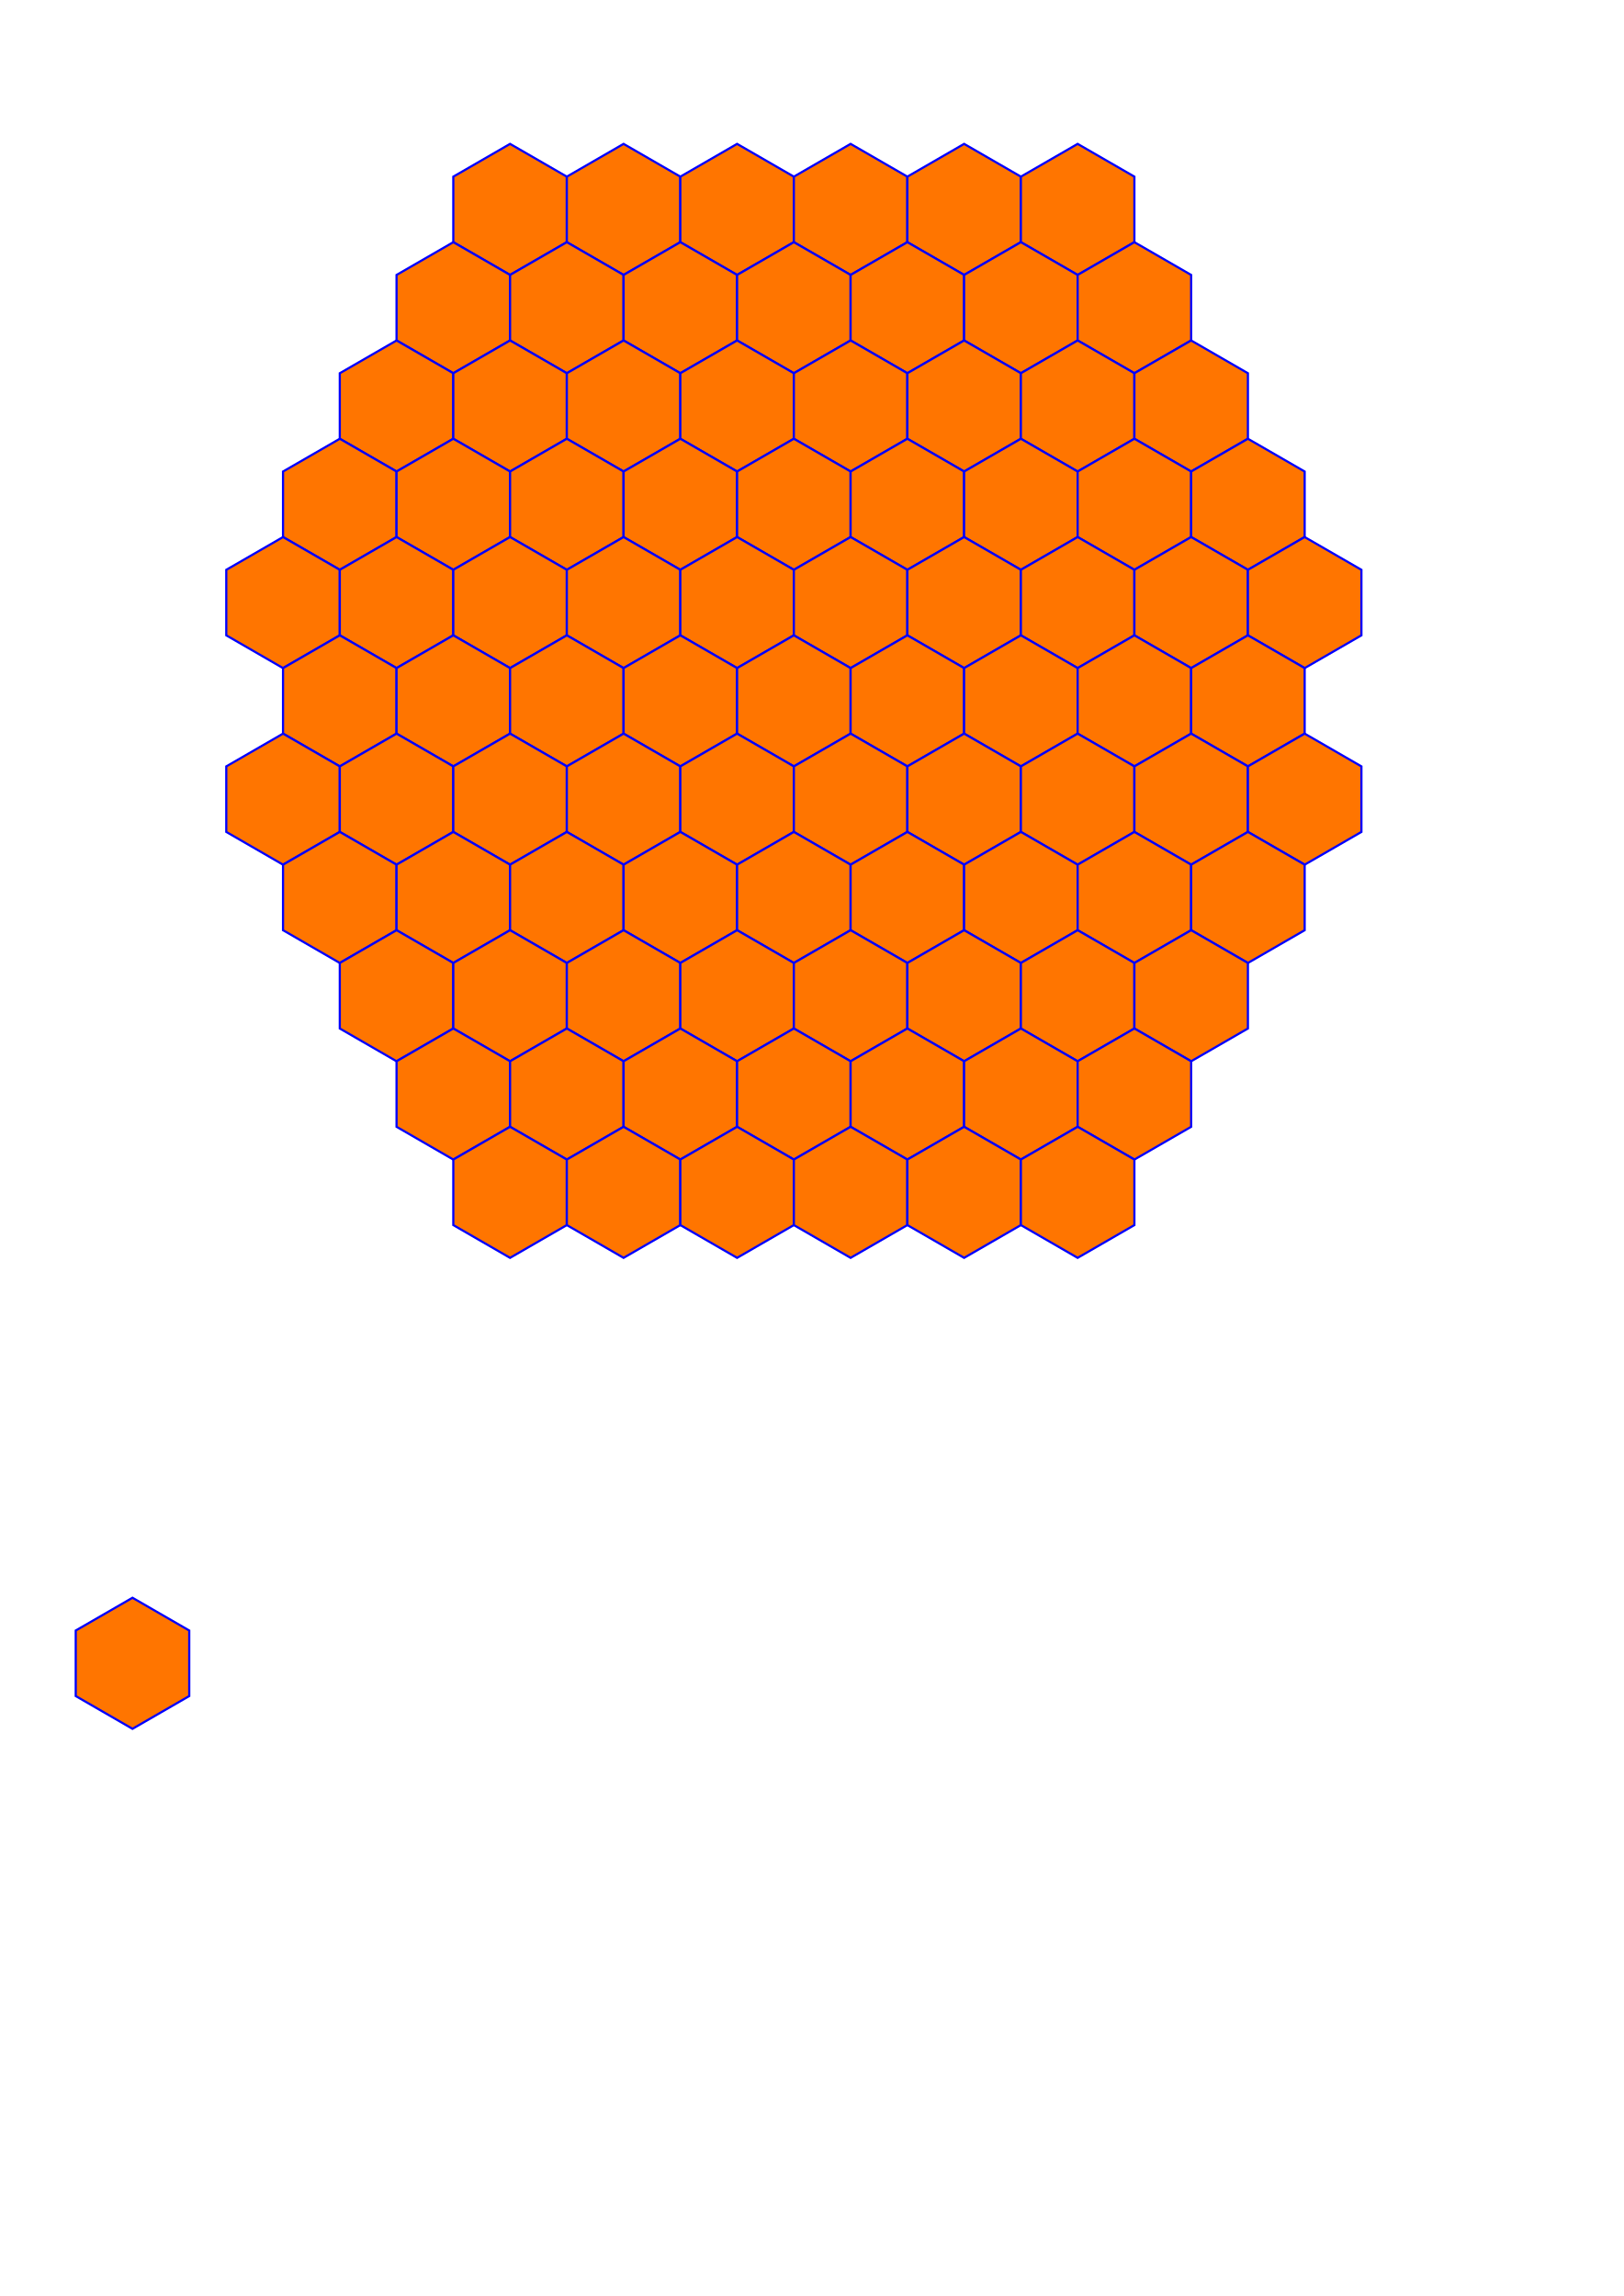
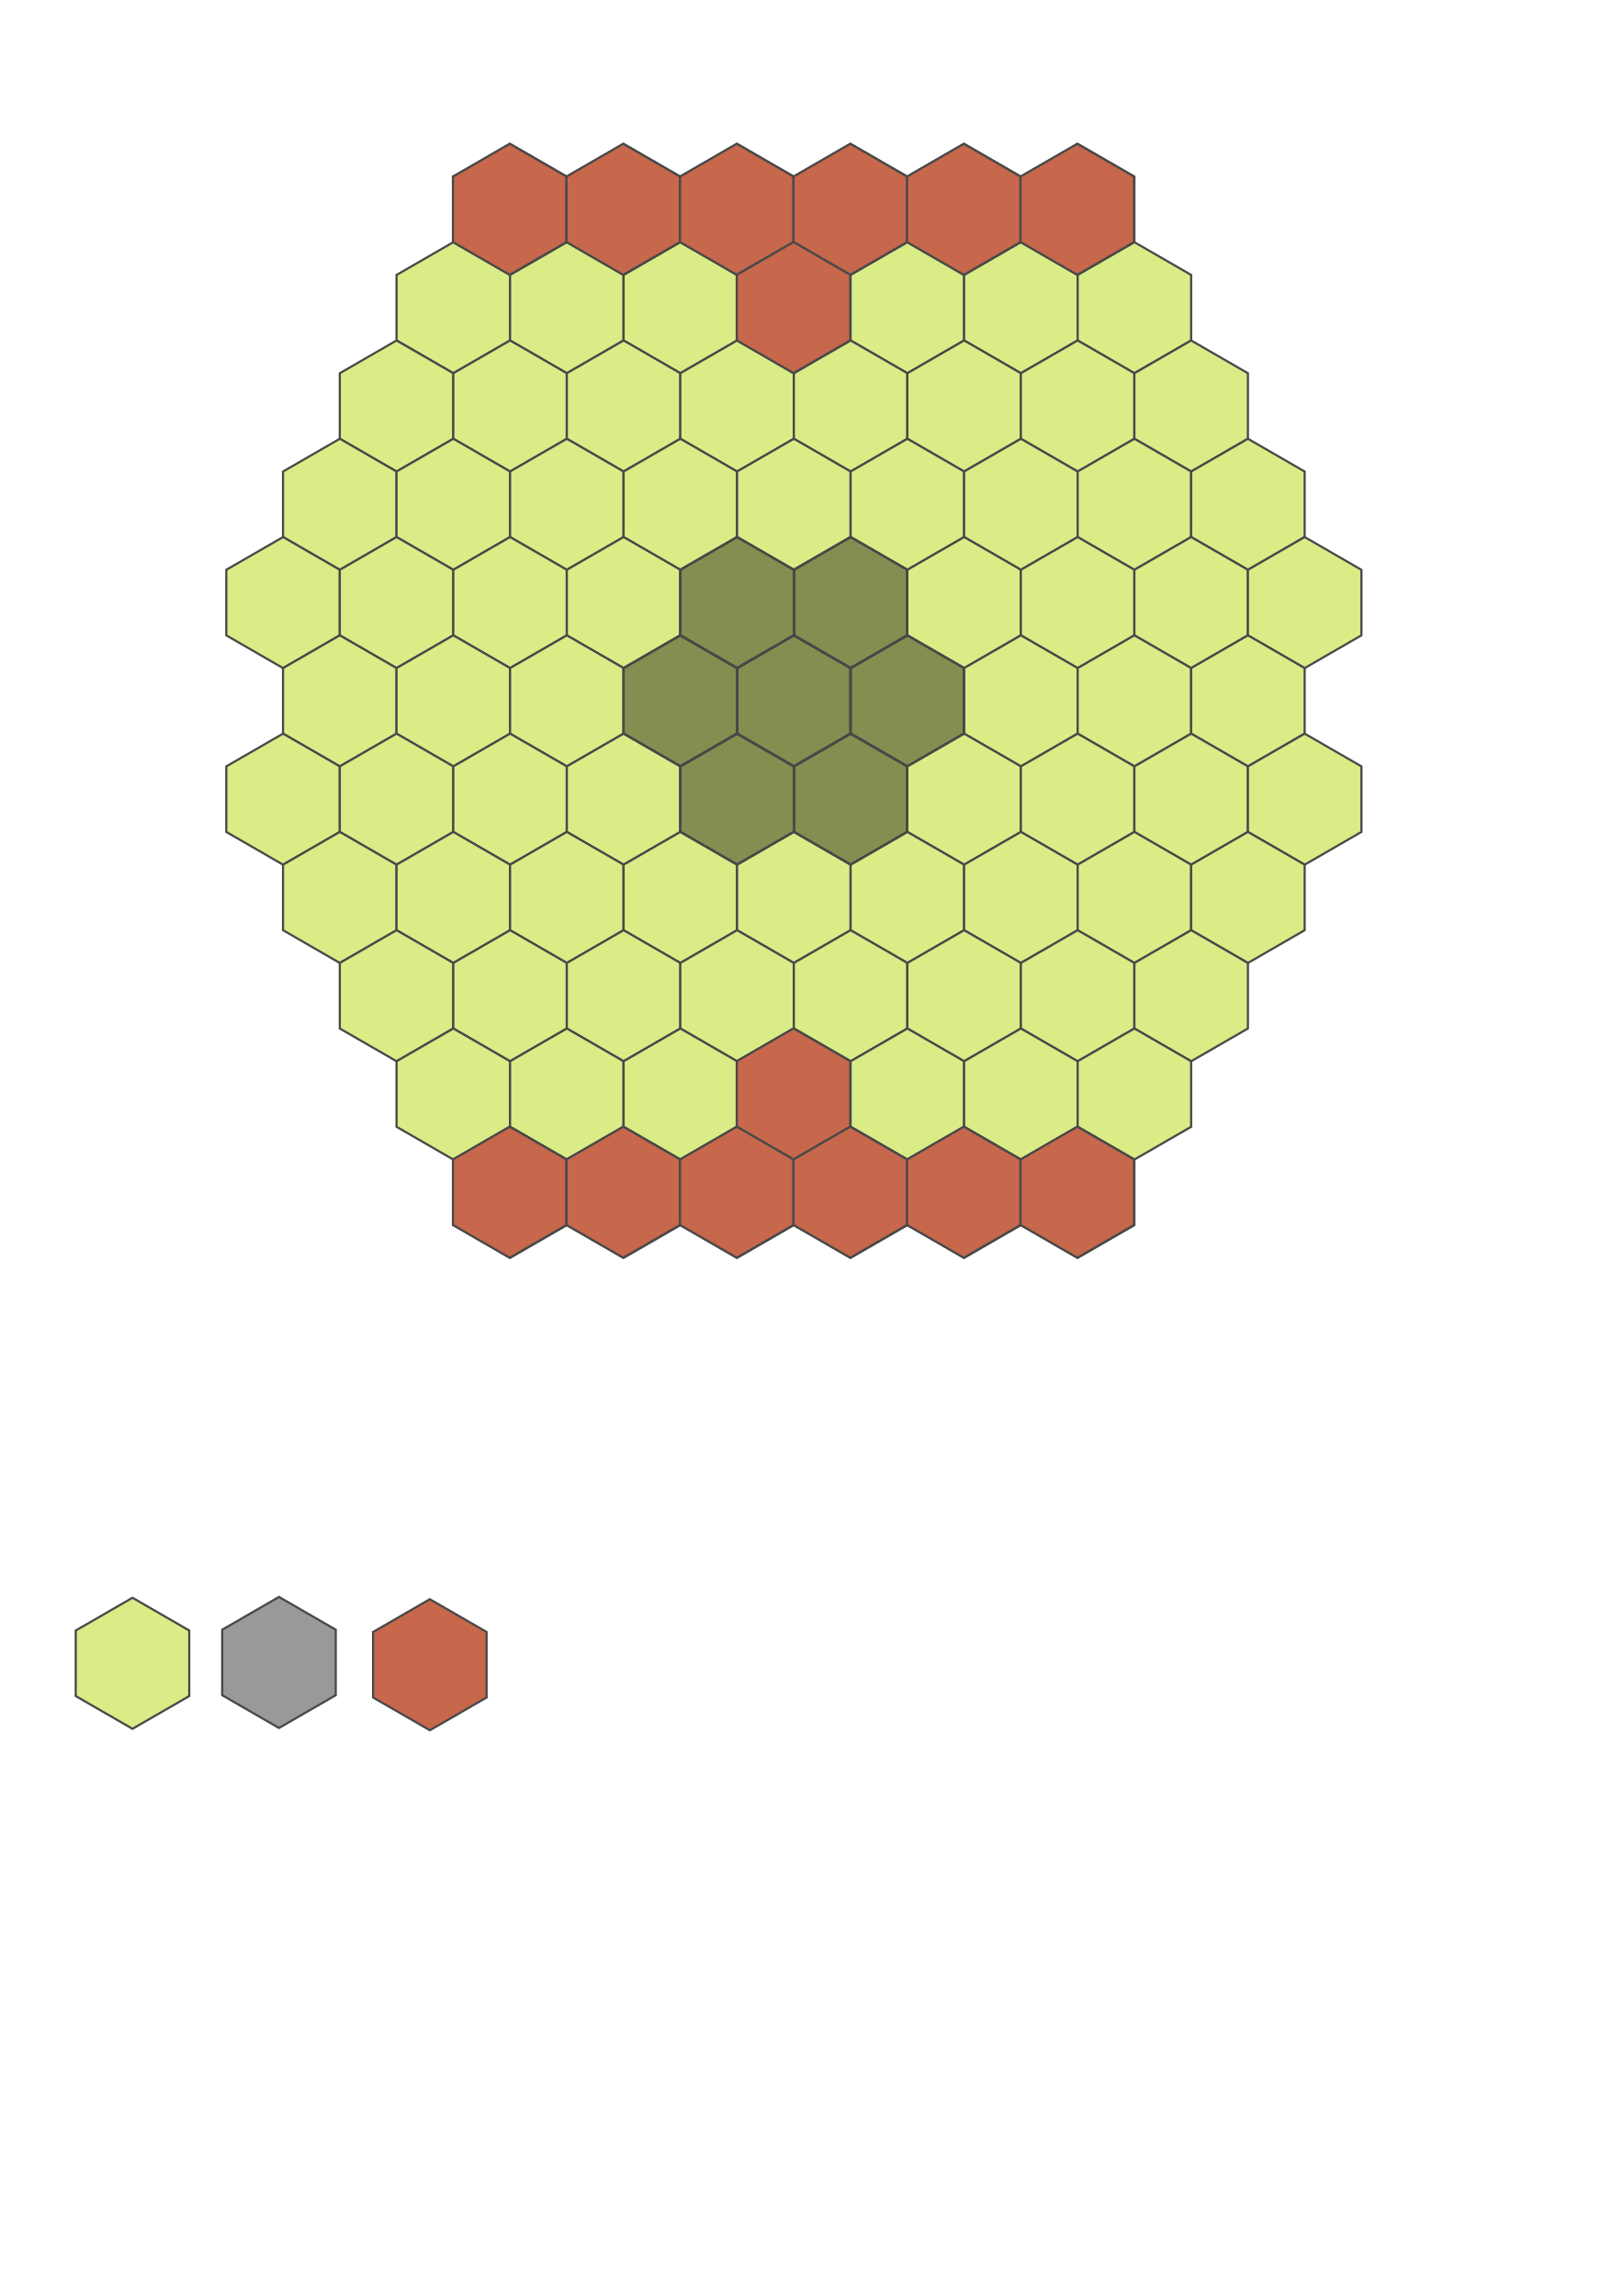
<svg xmlns="http://www.w3.org/2000/svg" xmlns:xlink="http://www.w3.org/1999/xlink" width="744.094" height="1052.362" id="svg2" version="1.1">
  <defs id="defs4" />
  <g id="layer1">
-     <path style="fill:#ff7500;fill-opacity:1;stroke:#0000ff;stroke-opacity:1" id="path3007" d="M 73.153,57.379 47.143,72.396 21.133,57.379 l 0,-30.034 26.01,-15.017 26.01,15.017 z" transform="translate(13.57143,720)" />
+     <path style="fill:#daec86;fill-opacity:1;stroke:#494949;stroke-opacity:1" id="path3007" d="M 73.153,57.379 47.143,72.396 21.133,57.379 l 0,-30.034 26.01,-15.017 26.01,15.017 z" transform="translate(13.57143,720)" />
    <use x="0" y="0" xlink:href="#path3007" transform="translate(173.0306,-666.3776)" id="use5275" width="744.094" height="1052.362" />
    <use x="0" y="0" xlink:href="#path3007" transform="translate(147.0204,-621.3266)" id="use5277" width="744.094" height="1052.362" />
    <use x="0" y="0" xlink:href="#path3007" transform="translate(121.0102,-576.2756)" id="use5279" width="744.094" height="1052.362" />
    <use x="0" y="0" xlink:href="#path3007" transform="translate(94.99999,-531.2246)" id="use5281" width="744.094" height="1052.362" />
    <use x="0" y="0" xlink:href="#path3007" transform="translate(68.9898,-486.1736)" id="use5283" width="744.094" height="1052.362" />
    <use x="0" y="0" xlink:href="#path3007" transform="translate(225.051,-666.3776)" id="use5299" width="744.094" height="1052.362" />
    <use x="0" y="0" xlink:href="#path3007" transform="translate(199.0408,-621.3266)" id="use5301" width="744.094" height="1052.362" />
    <use x="0" y="0" xlink:href="#path3007" transform="translate(173.0306,-576.2756)" id="use5303" width="744.094" height="1052.362" />
    <use x="0" y="0" xlink:href="#path3007" transform="translate(147.0204,-531.2246)" id="use5305" width="744.094" height="1052.362" />
    <use x="0" y="0" xlink:href="#path3007" transform="translate(121.0102,-486.1736)" id="use5307" width="744.094" height="1052.362" />
    <use x="0" y="0" xlink:href="#path3007" transform="translate(94.99999,-441.1226)" id="use5309" width="744.094" height="1052.362" />
    <use x="0" y="0" xlink:href="#path3007" transform="translate(68.9898,-396.0716)" id="use5311" width="744.094" height="1052.362" />
    <use x="0" y="0" xlink:href="#path3007" transform="translate(277.0714,-666.3776)" id="use5323" width="744.094" height="1052.362" />
    <use x="0" y="0" xlink:href="#path3007" transform="translate(251.0612,-621.3266)" id="use5325" width="744.094" height="1052.362" />
    <use x="0" y="0" xlink:href="#path3007" transform="translate(225.051,-576.2756)" id="use5327" width="744.094" height="1052.362" />
    <use x="0" y="0" xlink:href="#path3007" transform="translate(199.0408,-531.2246)" id="use5329" width="744.094" height="1052.362" />
    <use x="0" y="0" xlink:href="#path3007" transform="translate(173.0306,-486.1736)" id="use5331" width="744.094" height="1052.362" />
    <use x="0" y="0" xlink:href="#path3007" transform="translate(147.0204,-441.1226)" id="use5333" width="744.094" height="1052.362" />
    <use x="0" y="0" xlink:href="#path3007" transform="translate(121.0102,-396.0716)" id="use5335" width="744.094" height="1052.362" />
    <use x="0" y="0" xlink:href="#path3007" transform="translate(94.99999,-351.0206)" id="use5337" width="744.094" height="1052.362" />
    <use x="0" y="0" xlink:href="#path3007" transform="translate(329.0918,-666.3776)" id="use5347" width="744.094" height="1052.362" />
    <use x="0" y="0" xlink:href="#path3007" transform="translate(303.0816,-621.3266)" id="use5349" width="744.094" height="1052.362" />
    <use x="0" y="0" xlink:href="#path3007" transform="translate(277.0714,-576.2756)" id="use5351" width="744.094" height="1052.362" />
    <use x="0" y="0" xlink:href="#path3007" transform="translate(251.0612,-531.2246)" id="use5353" width="744.094" height="1052.362" />
    <use x="0" y="0" xlink:href="#path3007" transform="translate(225.051,-486.1736)" id="use5355" width="744.094" height="1052.362" />
    <use x="0" y="0" xlink:href="#path3007" transform="translate(199.0408,-441.1226)" id="use5357" width="744.094" height="1052.362" />
    <use x="0" y="0" xlink:href="#path3007" transform="translate(173.0306,-396.0716)" id="use5359" width="744.094" height="1052.362" />
    <use x="0" y="0" xlink:href="#path3007" transform="translate(147.0204,-351.0206)" id="use5361" width="744.094" height="1052.362" />
    <use x="0" y="0" xlink:href="#path3007" transform="translate(121.0102,-305.9696)" id="use5363" width="744.094" height="1052.362" />
    <use x="0" y="0" xlink:href="#path3007" transform="translate(381.1122,-666.3776)" id="use5371" width="744.094" height="1052.362" />
    <use x="0" y="0" xlink:href="#path3007" transform="translate(355.102,-621.3266)" id="use5373" width="744.094" height="1052.362" />
    <use x="0" y="0" xlink:href="#path3007" transform="translate(329.0918,-576.2756)" id="use5375" width="744.094" height="1052.362" />
    <use x="0" y="0" xlink:href="#path3007" transform="translate(303.0816,-531.2246)" id="use5377" width="744.094" height="1052.362" />
    <use x="0" y="0" xlink:href="#path3007" transform="translate(277.0714,-486.1736)" id="use5379" width="744.094" height="1052.362" />
    <use x="0" y="0" xlink:href="#path3007" transform="translate(251.0612,-441.1226)" id="use5381" width="744.094" height="1052.362" />
    <use x="0" y="0" xlink:href="#path3007" transform="translate(225.051,-396.0716)" id="use5383" width="744.094" height="1052.362" />
    <use x="0" y="0" xlink:href="#path3007" transform="translate(199.0408,-351.0206)" id="use5385" width="744.094" height="1052.362" />
    <use x="0" y="0" xlink:href="#path3007" transform="translate(173.0306,-305.9696)" id="use5387" width="744.094" height="1052.362" />
    <use x="0" y="0" xlink:href="#path3007" transform="translate(147.0204,-260.9187)" id="use5389" width="744.094" height="1052.362" />
    <use x="0" y="0" xlink:href="#path3007" transform="translate(433.1326,-666.3776)" id="use5395" width="744.094" height="1052.362" />
    <use x="0" y="0" xlink:href="#path3007" transform="translate(407.1224,-621.3266)" id="use5397" width="744.094" height="1052.362" />
    <use x="0" y="0" xlink:href="#path3007" transform="translate(381.1122,-576.2756)" id="use5399" width="744.094" height="1052.362" />
    <use x="0" y="0" xlink:href="#path3007" transform="translate(355.102,-531.2246)" id="use5401" width="744.094" height="1052.362" />
    <use x="0" y="0" xlink:href="#path3007" transform="translate(329.0918,-486.1736)" id="use5403" width="744.094" height="1052.362" />
    <use x="0" y="0" xlink:href="#path3007" transform="translate(303.0816,-441.1226)" id="use5405" width="744.094" height="1052.362" />
    <use x="0" y="0" xlink:href="#path3007" transform="translate(277.0714,-396.0716)" id="use5407" width="744.094" height="1052.362" />
    <use x="0" y="0" xlink:href="#path3007" transform="translate(251.0612,-351.0206)" id="use5409" width="744.094" height="1052.362" />
    <use x="0" y="0" xlink:href="#path3007" transform="translate(225.051,-305.9696)" id="use5411" width="744.094" height="1052.362" />
    <use x="0" y="0" xlink:href="#path3007" transform="translate(199.0408,-260.9187)" id="use5413" width="744.094" height="1052.362" />
    <use x="0" y="0" xlink:href="#path3007" transform="translate(173.0306,-215.8677)" id="use5415" width="744.094" height="1052.362" />
    <use x="0" y="0" xlink:href="#path3007" transform="translate(459.1428,-621.3266)" id="use5421" width="744.094" height="1052.362" />
    <use x="0" y="0" xlink:href="#path3007" transform="translate(433.1326,-576.2756)" id="use5423" width="744.094" height="1052.362" />
    <use x="0" y="0" xlink:href="#path3007" transform="translate(407.1224,-531.2246)" id="use5425" width="744.094" height="1052.362" />
    <use x="0" y="0" xlink:href="#path3007" transform="translate(381.1122,-486.1736)" id="use5427" width="744.094" height="1052.362" />
    <use x="0" y="0" xlink:href="#path3007" transform="translate(355.102,-441.1226)" id="use5429" width="744.094" height="1052.362" />
    <use x="0" y="0" xlink:href="#path3007" transform="translate(329.0918,-396.0716)" id="use5431" width="744.094" height="1052.362" />
    <use x="0" y="0" xlink:href="#path3007" transform="translate(303.0816,-351.0206)" id="use5433" width="744.094" height="1052.362" />
    <use x="0" y="0" xlink:href="#path3007" transform="translate(277.0714,-305.9696)" id="use5435" width="744.094" height="1052.362" />
    <use x="0" y="0" xlink:href="#path3007" transform="translate(251.0612,-260.9187)" id="use5437" width="744.094" height="1052.362" />
    <use x="0" y="0" xlink:href="#path3007" transform="translate(225.051,-215.8677)" id="use5439" width="744.094" height="1052.362" />
    <use x="0" y="0" xlink:href="#path3007" transform="translate(485.153,-576.2756)" id="use5447" width="744.094" height="1052.362" />
    <use x="0" y="0" xlink:href="#path3007" transform="translate(459.1428,-531.2246)" id="use5449" width="744.094" height="1052.362" />
    <use x="0" y="0" xlink:href="#path3007" transform="translate(433.1326,-486.1736)" id="use5451" width="744.094" height="1052.362" />
    <use x="0" y="0" xlink:href="#path3007" transform="translate(407.1224,-441.1226)" id="use5453" width="744.094" height="1052.362" />
    <use x="0" y="0" xlink:href="#path3007" transform="translate(381.1122,-396.0716)" id="use5455" width="744.094" height="1052.362" />
    <use x="0" y="0" xlink:href="#path3007" transform="translate(355.102,-351.0206)" id="use5457" width="744.094" height="1052.362" />
    <use x="0" y="0" xlink:href="#path3007" transform="translate(329.0918,-305.9696)" id="use5459" width="744.094" height="1052.362" />
    <use x="0" y="0" xlink:href="#path3007" transform="translate(303.0816,-260.9187)" id="use5461" width="744.094" height="1052.362" />
    <use x="0" y="0" xlink:href="#path3007" transform="translate(277.0714,-215.8677)" id="use5463" width="744.094" height="1052.362" />
    <use x="0" y="0" xlink:href="#path3007" transform="translate(511.1632,-531.2246)" id="use5471" width="744.094" height="1052.362" />
    <use x="0" y="0" xlink:href="#path3007" transform="translate(485.153,-486.1736)" id="use5473" width="744.094" height="1052.362" />
    <use x="0" y="0" xlink:href="#path3007" transform="translate(459.1428,-441.1226)" id="use5475" width="744.094" height="1052.362" />
    <use x="0" y="0" xlink:href="#path3007" transform="translate(433.1326,-396.0716)" id="use5477" width="744.094" height="1052.362" />
    <use x="0" y="0" xlink:href="#path3007" transform="translate(407.1224,-351.0206)" id="use5479" width="744.094" height="1052.362" />
    <use x="0" y="0" xlink:href="#path3007" transform="translate(381.1122,-305.9696)" id="use5481" width="744.094" height="1052.362" />
    <use x="0" y="0" xlink:href="#path3007" transform="translate(355.102,-260.9187)" id="use5483" width="744.094" height="1052.362" />
    <use x="0" y="0" xlink:href="#path3007" transform="translate(329.0918,-215.8677)" id="use5485" width="744.094" height="1052.362" />
    <use x="0" y="0" xlink:href="#path3007" transform="translate(537.1734,-486.1736)" id="use5491" width="744.094" height="1052.362" />
    <use x="0" y="0" xlink:href="#path3007" transform="translate(511.1632,-441.1226)" id="use5493" width="744.094" height="1052.362" />
    <use x="0" y="0" xlink:href="#path3007" transform="translate(485.153,-396.0716)" id="use5495" width="744.094" height="1052.362" />
    <use x="0" y="0" xlink:href="#path3007" transform="translate(459.1428,-351.0206)" id="use5497" width="744.094" height="1052.362" />
    <use x="0" y="0" xlink:href="#path3007" transform="translate(433.1326,-305.9696)" id="use5499" width="744.094" height="1052.362" />
    <use x="0" y="0" xlink:href="#path3007" transform="translate(407.1224,-260.9187)" id="use5501" width="744.094" height="1052.362" />
    <use x="0" y="0" xlink:href="#path3007" transform="translate(381.1122,-215.8677)" id="use5503" width="744.094" height="1052.362" />
    <use x="0" y="0" xlink:href="#path3007" transform="translate(537.1734,-396.0716)" id="use5509" width="744.094" height="1052.362" />
    <use x="0" y="0" xlink:href="#path3007" transform="translate(511.1632,-351.0206)" id="use5511" width="744.094" height="1052.362" />
    <use x="0" y="0" xlink:href="#path3007" transform="translate(485.153,-305.9696)" id="use5513" width="744.094" height="1052.362" />
    <use x="0" y="0" xlink:href="#path3007" transform="translate(459.1428,-260.9187)" id="use5515" width="744.094" height="1052.362" />
    <use x="0" y="0" xlink:href="#path3007" transform="translate(433.1326,-215.8677)" id="use5517" width="744.094" height="1052.362" />
  </g>
+   <g id="layer2">
+     <path style="fill:#000000;fill-opacity:0.399;stroke:#494949;stroke-opacity:1" id="path3007-5" d="M 73.153,57.379 47.143,72.396 21.133,57.379 l 0,-30.034 26.01,-15.017 26.01,15.017 z" transform="translate(80.69899,719.6173)" />
+     <use x="0" y="0" xlink:href="#path3007-5" transform="translate(209.9286,-485.8165)" id="use5379-5" width="744.094" height="1052.362" />
+     <use x="0" y="0" xlink:href="#path3007-5" transform="translate(183.9184,-440.7655)" id="use5381-2" width="744.094" height="1052.362" />
+     <use x="0" y="0" xlink:href="#path3007-5" transform="translate(261.949,-485.8165)" id="use5403-6" width="744.094" height="1052.362" />
+     <use x="0" y="0" xlink:href="#path3007-5" transform="translate(235.9388,-440.7655)" id="use5405-6" width="744.094" height="1052.362" />
+     <use x="0" y="0" xlink:href="#path3007-5" transform="translate(209.9286,-395.7145)" id="use5407-2" width="744.094" height="1052.362" />
+     <use x="0" y="0" xlink:href="#path3007-5" transform="translate(287.9592,-440.7655)" id="use5429-8" width="744.094" height="1052.362" />
+     <use x="0" y="0" xlink:href="#path3007-5" transform="translate(261.949,-395.7145)" id="use5431-2" width="744.094" height="1052.362" />
+   </g>
+   <g id="layer3">
+     <path style="fill:#c7674b;fill-opacity:1;stroke:#494949;stroke-opacity:1" id="path3007-52" d="M 73.153,57.379 47.143,72.396 21.133,57.379 l 0,-30.034 26.01,-15.017 26.01,15.017 z" transform="translate(149.8386,720.6671)" />
+     <use x="0" y="0" xlink:href="#path3007-52" transform="translate(36.60203,-667.0919)" id="use5275-1" width="744.094" height="1052.362" />
+     <use x="0" y="0" xlink:href="#path3007-52" transform="translate(88.62244,-667.0919)" id="use5299-6" width="744.094" height="1052.362" />
+     <use x="0" y="0" xlink:href="#path3007-52" transform="translate(140.6429,-667.0919)" id="use5323-1" width="744.094" height="1052.362" />
+     <use x="0" y="0" xlink:href="#path3007-52" transform="translate(192.6633,-667.0919)" id="use5347-7" width="744.094" height="1052.362" />
+     <use x="0" y="0" xlink:href="#path3007-52" transform="translate(166.6531,-622.0409)" id="use5349-2" width="744.094" height="1052.362" />
+     <use x="0" y="0" xlink:href="#path3007-52" transform="translate(244.6837,-667.0919)" id="use5371-3" width="744.094" height="1052.362" />
+     <use x="0" y="0" xlink:href="#path3007-52" transform="translate(296.7041,-667.0919)" id="use5395-4" width="744.094" height="1052.362" />
+     <use x="0" y="0" xlink:href="#path3007-52" transform="translate(36.60203,-216.582)" id="use5415-0" width="744.094" height="1052.362" />
+     <use x="0" y="0" xlink:href="#path3007-52" transform="translate(88.62244,-216.582)" id="use5439-6" width="744.094" height="1052.362" />
+     <use x="0" y="0" xlink:href="#path3007-52" transform="translate(166.6531,-261.6329)" id="use5461-1" width="744.094" height="1052.362" />
+     <use x="0" y="0" xlink:href="#path3007-52" transform="translate(140.6429,-216.582)" id="use5463-1" width="744.094" height="1052.362" />
+     <use x="0" y="0" xlink:href="#path3007-52" transform="translate(192.6633,-216.582)" id="use5485-5" width="744.094" height="1052.362" />
+     <use x="0" y="0" xlink:href="#path3007-52" transform="translate(244.6837,-216.582)" id="use5503-0" width="744.094" height="1052.362" />
+     <use x="0" y="0" xlink:href="#path3007-52" transform="translate(296.7041,-216.582)" id="use5517-2" width="744.094" height="1052.362" />
+   </g>
</svg>
